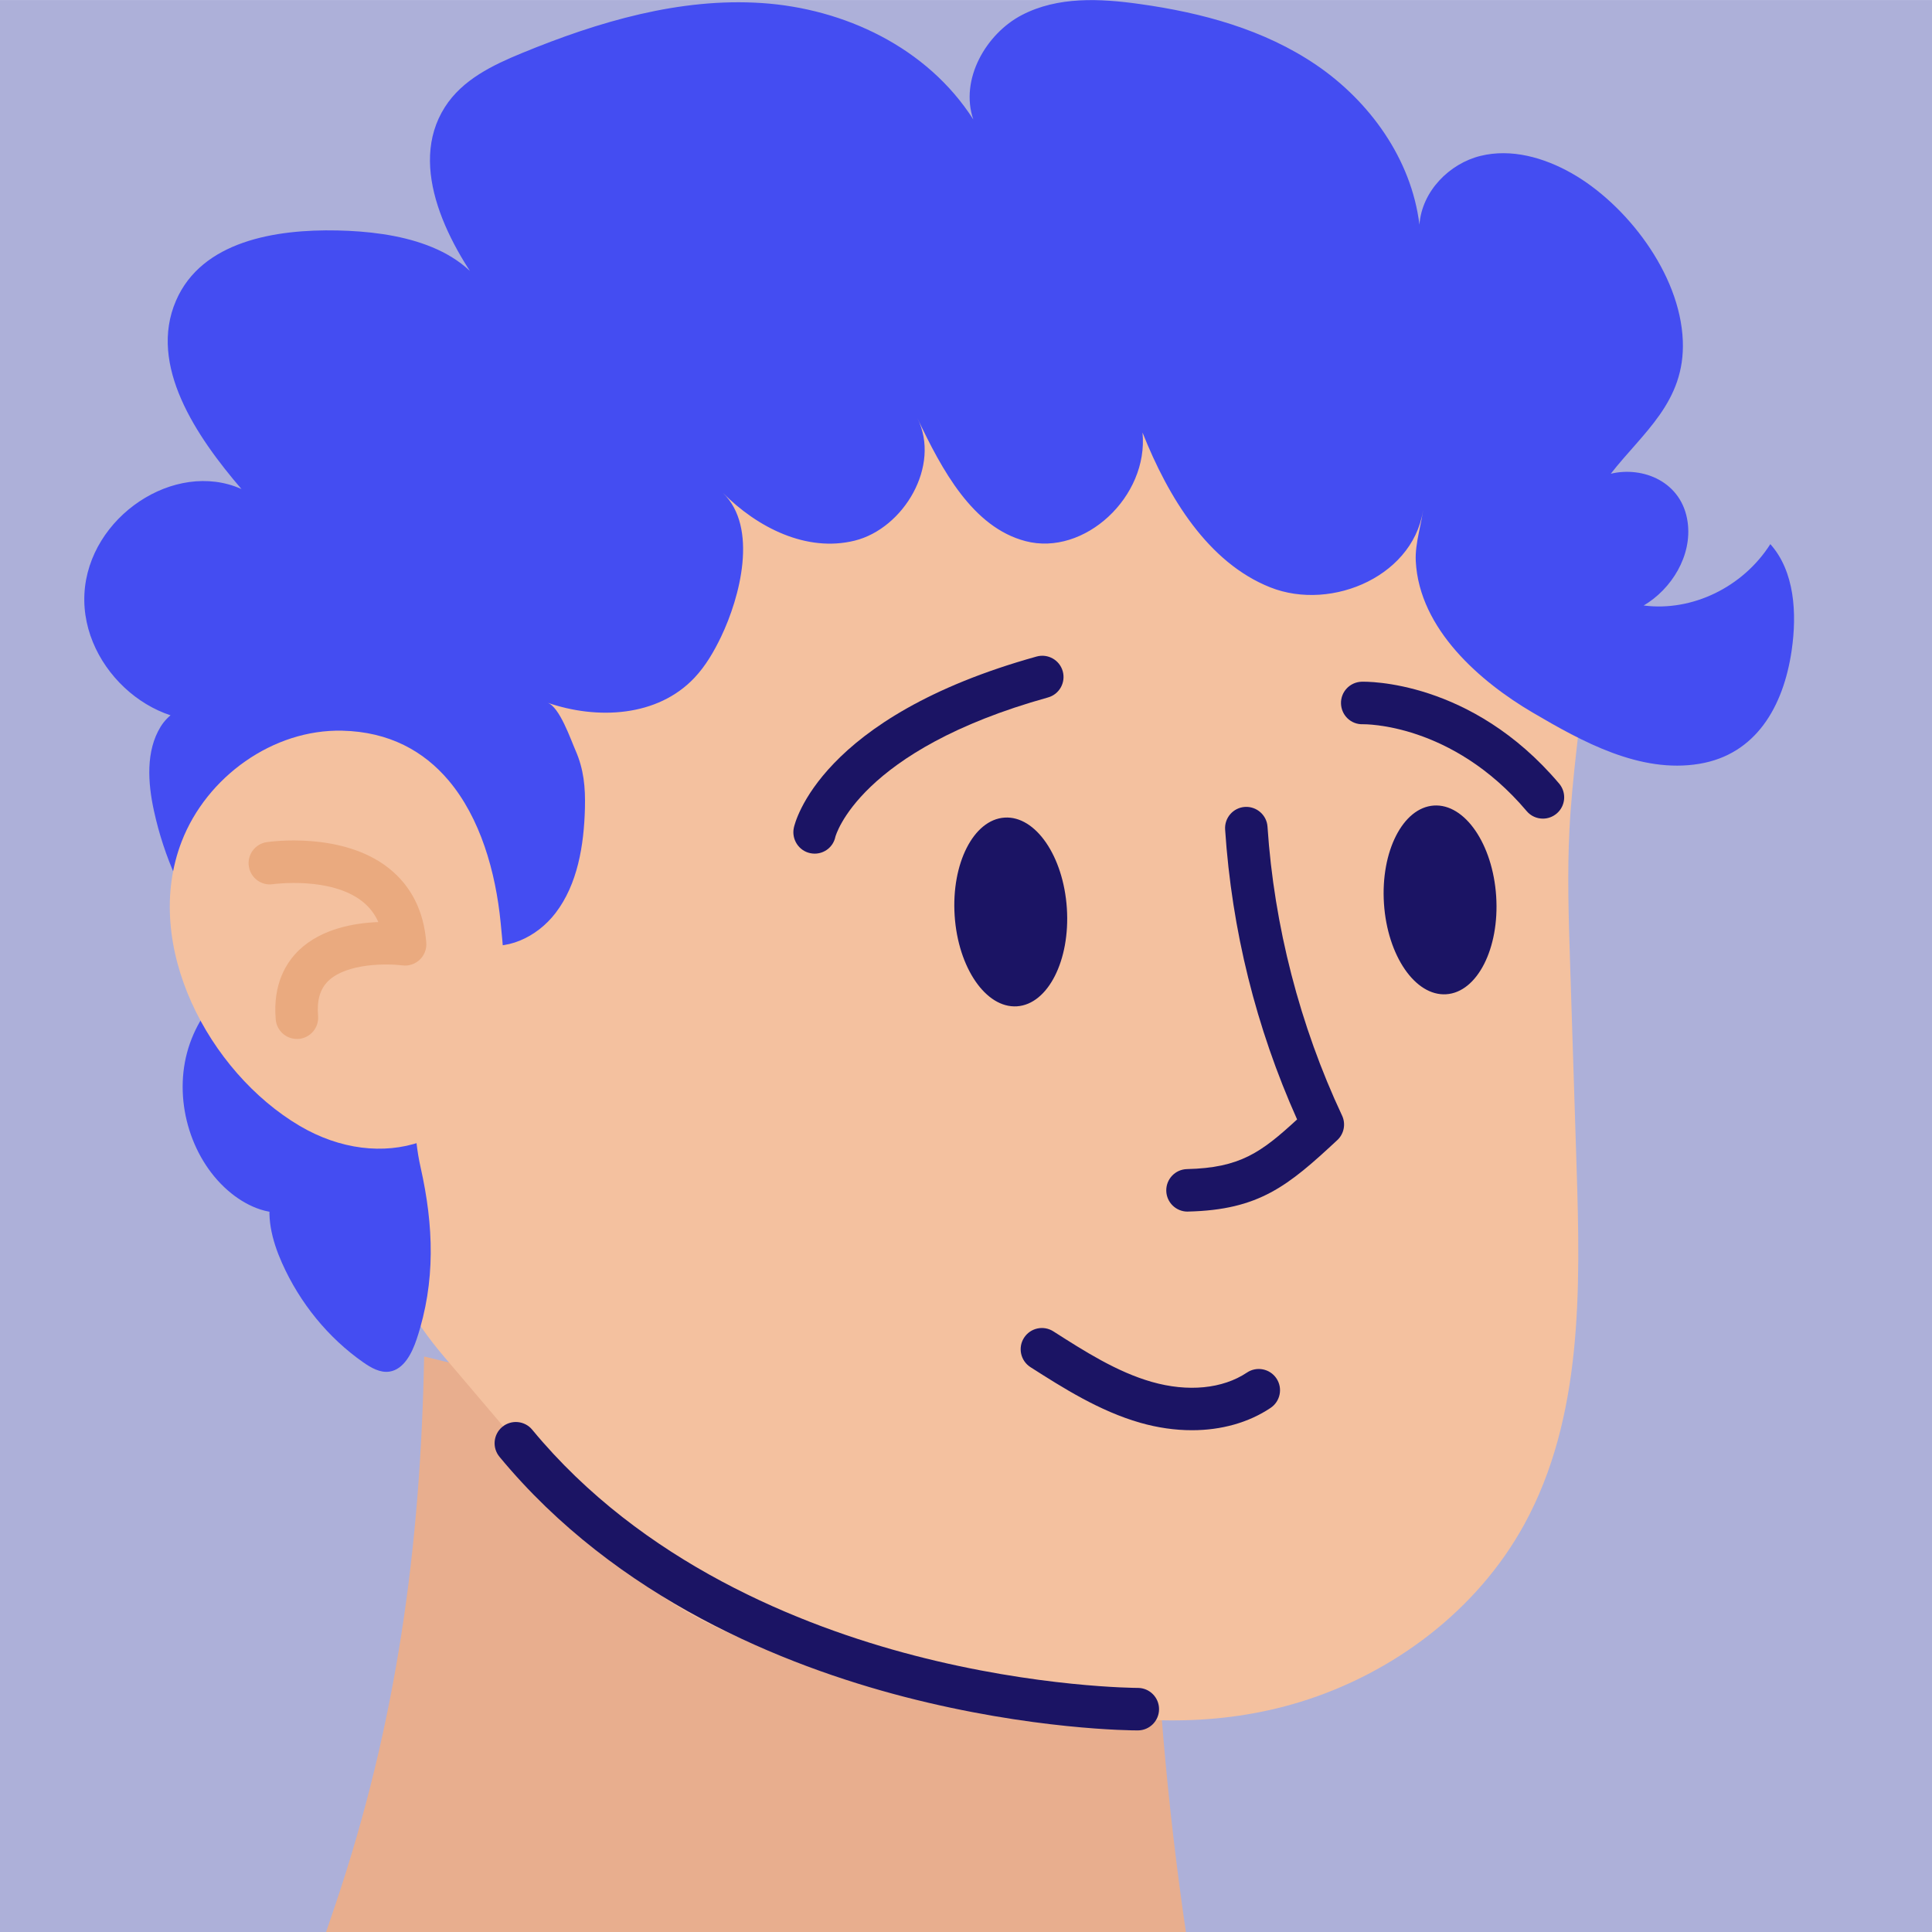
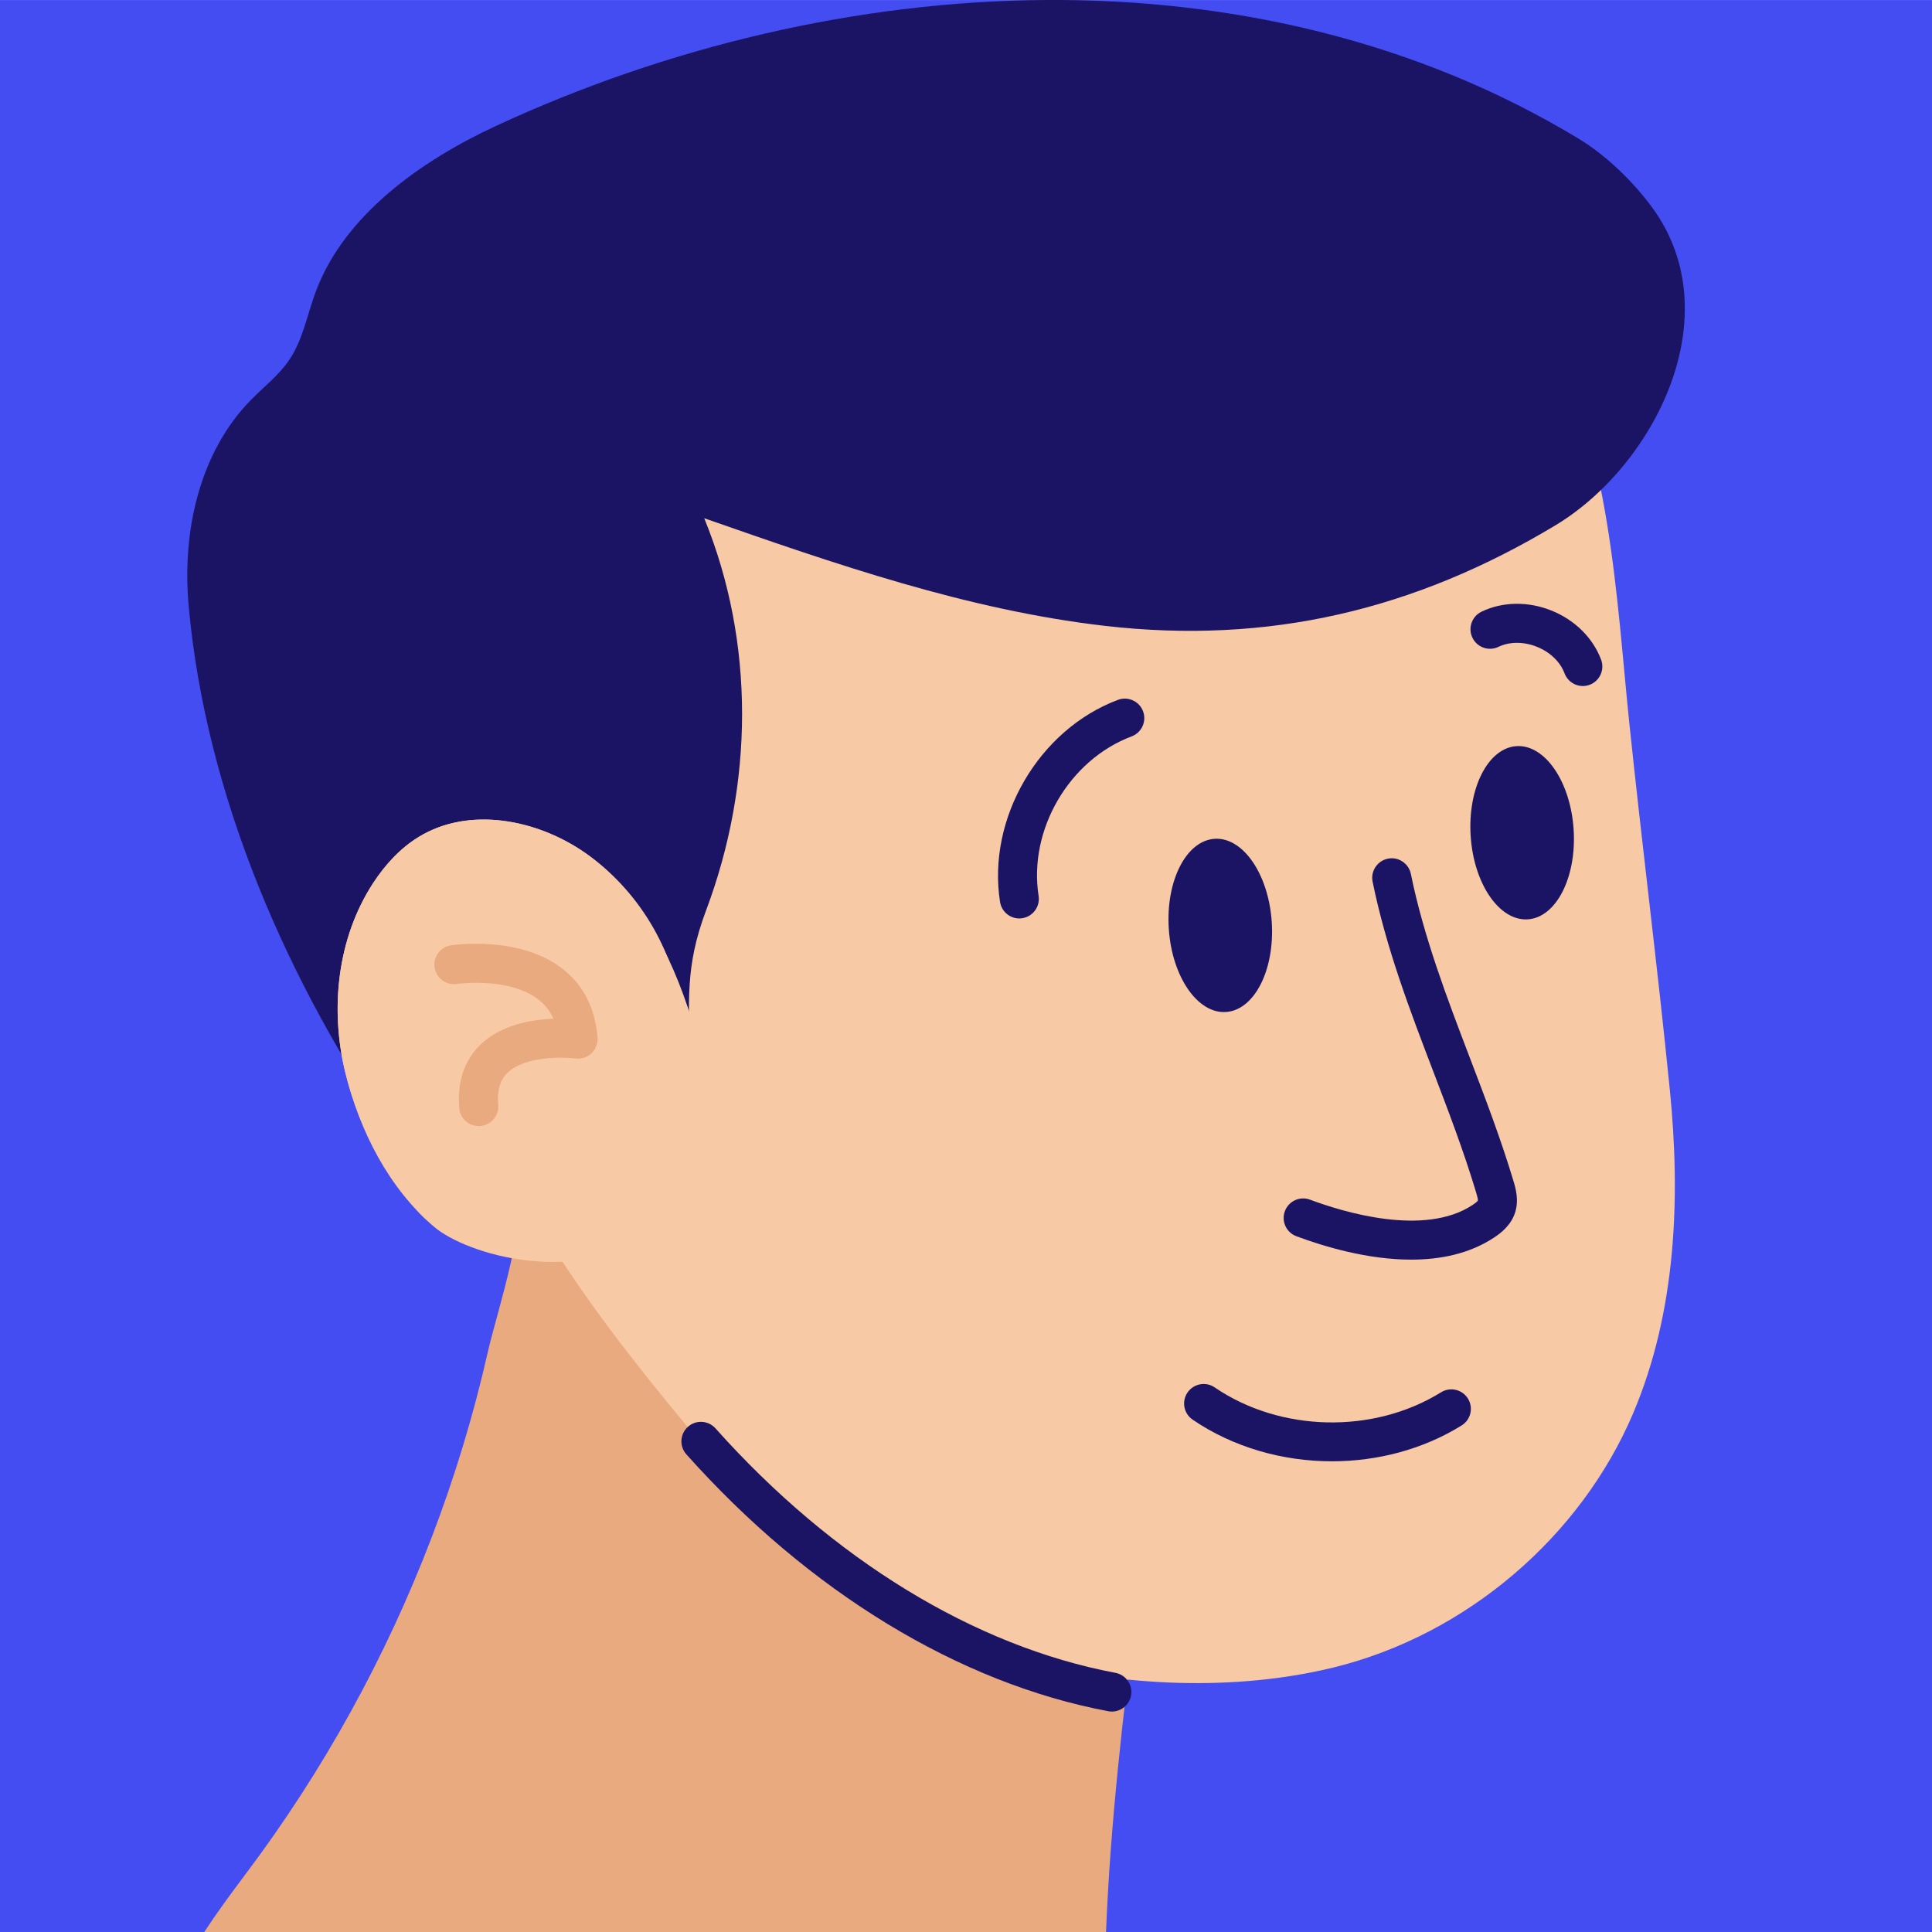
<svg xmlns="http://www.w3.org/2000/svg" width="500" height="500" viewBox="0 0 500 500" fill="none">
-   <path d="M500 0.01H0V500.01H500V0.01Z" fill="#ADB0D9" />
-   <path d="M306.91 500.01H84.39C85.18 497.66 85.99 495.32 86.78 492.98C102.66 445.93 108.85 400.38 109.76 351.06C166.1 365.4 225.27 359.25 283.4 358.65C305.03 358.43 297.76 375.36 298.04 391.11C298.38 410.8 299.4 430.48 301.1 450.1C302.54 466.79 304.48 483.44 306.91 500.01Z" fill="#ADB0D9" />
-   <path d="M306.91 500.01H84.39C85.18 497.66 85.99 495.32 86.78 492.98C102.66 445.93 108.85 400.38 109.76 351.06C166.1 365.4 225.27 359.25 283.4 358.65C305.03 358.43 297.76 375.36 298.04 391.11C298.38 410.8 299.4 430.48 301.1 450.1C302.54 466.79 304.48 483.44 306.91 500.01Z" fill="#E8AE8E" />
-   <path d="M149.1 391.33C149.46 391.76 149.83 392.19 150.19 392.61C154.83 398.07 159.5 403.56 164.96 408.21C193.43 432.43 237.74 435.21 272.81 442.05C294.11 446.2 315.43 446.91 336.42 440.48C360.62 433.06 382.33 416.7 394.49 394.5C409.63 366.84 409.02 333.58 408.02 302.06C407.45 284.17 406.88 266.29 406.31 248.4C405.95 237.18 405.6 225.95 406.17 214.74C407.57 187.11 414.79 158.77 408.83 131.23C403.88 108.37 384.76 84.51 363.42 74.82C329.74 59.53 289.39 55.5 252.95 59.62C226.58 62.6 199.75 65.76 175.51 76.53C153.73 86.21 125.5 98.56 113.87 120.17C99.12 147.57 90.73 179.25 87.16 210.03C84.21 235.47 84.74 261.32 88.77 286.62C92.58 310.55 98.95 332.32 114.77 350.93C126.2 364.4 137.65 377.86 149.1 391.33Z" fill="#F4C19F" />
-   <path d="M307.33 313.56C304.35 313.56 301.9 311.18 301.83 308.19C301.76 305.15 304.16 302.63 307.2 302.56C320.91 302.24 326.38 298.27 335.69 289.71C325.05 265.94 318.79 240.72 317.06 214.68C316.86 211.65 319.15 209.03 322.18 208.83C325.19 208.64 327.83 210.92 328.03 213.95C329.73 239.59 336.4 265.44 347.32 288.7C348.34 290.86 347.84 293.43 346.09 295.06C333.35 306.92 325.85 313.13 307.45 313.55C307.42 313.56 307.38 313.56 307.33 313.56Z" fill="#1B1464" />
-   <path d="M263.185 260.433C271.204 259.907 276.987 248.548 276.102 235.062C275.216 221.576 267.998 211.07 259.979 211.596C251.961 212.122 246.178 223.482 247.063 236.968C247.948 250.454 255.166 260.96 263.185 260.433Z" fill="#1B1464" />
-   <path d="M374.291 257.312C382.31 256.786 388.093 245.427 387.208 231.941C386.322 218.455 379.104 207.949 371.085 208.475C363.067 209.001 357.284 220.361 358.169 233.847C359.054 247.333 366.272 257.839 374.291 257.312Z" fill="#1B1464" />
-   <path d="M399.3 211.86C397.74 211.86 396.18 211.2 395.1 209.91C375.72 186.99 352.94 187.44 352.72 187.43C349.65 187.54 347.15 185.14 347.05 182.1C346.95 179.06 349.34 176.53 352.38 176.43C353.52 176.4 380.73 175.86 403.51 202.8C405.47 205.12 405.18 208.59 402.86 210.55C401.81 211.43 400.55 211.86 399.3 211.86Z" fill="#1B1464" />
-   <path d="M210.84 220.92C210.46 220.92 210.08 220.88 209.69 220.8C206.72 220.18 204.82 217.22 205.44 214.25C205.68 213.09 212.05 185.56 268.27 169.91C271.2 169.1 274.23 170.81 275.04 173.73C275.85 176.66 274.14 179.69 271.22 180.5C222.24 194.14 216.25 216.36 216.19 216.58C215.64 219.18 213.38 220.92 210.84 220.92Z" fill="#1B1464" />
-   <path d="M308.47 370.14C304.12 370.14 299.6 369.5 295.06 368.2C284.49 365.17 275.03 359.14 266.69 353.82C264.13 352.19 263.38 348.78 265.01 346.23C266.64 343.67 270.04 342.92 272.6 344.55C280.68 349.71 289.04 355.05 298.07 357.63C307.44 360.31 316.42 359.43 322.71 355.22C325.23 353.53 328.65 354.21 330.34 356.73C332.03 359.25 331.35 362.67 328.83 364.36C323.13 368.18 316.07 370.14 308.47 370.14Z" fill="#1B1464" />
-   <path d="M108.86 302.15C105.05 285.33 109.26 266.31 110.09 249.17C110.2 247 110.39 244.61 111.83 243.08C114.75 239.97 119.52 242.75 123.46 244.05C130.76 246.45 138.95 242.59 143.78 236.28C149.48 228.84 151.13 218.78 151.38 209.17C151.52 203.73 151.08 199.09 148.95 194.22C147.66 191.29 144.83 182.95 141.69 181.86C154.56 186.3 170.18 185.56 179.75 175.38C182.61 172.34 184.77 168.63 186.61 164.8C191.5 154.6 196.31 136.49 187.08 127.55C195.99 136.52 208.72 143 221.18 139.92C233.89 136.77 243.54 120.5 237.42 108.22C243.77 121.63 251.71 136.45 265.39 140.04C280.61 144.04 297.3 128.56 295.68 111.94C302.38 128.78 312.65 145.6 328.73 152C344.8 158.4 366.83 148.78 368.48 130.57C368.04 135.35 366.16 140.46 366.4 145.21C367.3 162.91 383.25 176.53 396.62 184.39C409.42 191.91 424.45 200.24 439.81 197.67C454.34 195.25 461.54 183.01 463.68 168.34C465.08 158.73 464.46 147.86 458.16 140.82C451.08 151.96 437.92 158.33 425.39 156.7C432.6 152.45 437.97 143.8 436.76 135.12C435.32 124.69 425.23 120.6 416.87 122.6C425.19 111.94 436.13 104.01 435.51 88.19C434.82 70.64 420.68 52.75 406.81 44.87C399.58 40.76 391.11 38.38 383.13 40.35C375.15 42.32 367.98 49.44 367.35 58.15C365.26 41.05 354.35 26.16 340.73 16.87C327.11 7.58 310.99 3.28 294.95 1.04C284.69 -0.4 273.78 -0.95 264.48 3.88C255.18 8.71 248.35 20.56 251.89 30.92C239.92 12.19 218.39 2.2 197.17 0.79C175.95 -0.62 154.91 5.58 135.07 13.74C127.52 16.85 119.66 20.6 115.12 27.74C105.31 43.18 116.06 63.73 127.27 78.03C120.59 63.35 102.6 59.97 87.3 59.64C71.35 59.3 52.23 62.37 45.55 77.81C38.3 94.55 50.82 112.97 62.49 126.56C45.24 118.85 22.88 133.77 21.85 153.68C20.82 173.59 41.5 191.05 59.45 185.4C55.1 179.51 45.41 181.81 41.56 188.09C37.71 194.36 38.25 202.58 39.85 209.88C42.44 221.75 47.47 233.01 54.47 242.65C59.86 250.07 71.76 256.02 76.16 247.89C63.44 249.13 51.91 259.32 48.41 272.42C44.91 285.51 49.68 300.66 59.88 308.85C64.41 312.49 70.26 314.84 75.77 313.42C81.28 312 85.84 305.86 84.45 300C78.92 297.53 72.33 302.23 70.49 308.31C68.65 314.39 70.4 321.06 72.97 326.83C77.6 337.24 84.96 346.24 93.99 352.56C96.04 353.99 98.38 355.34 100.8 354.97C104.49 354.41 106.61 350.26 107.85 346.52C112.79 331.66 112.23 317.17 108.86 302.15Z" fill="#444DF2" />
-   <path d="M116.08 201.96C109.69 194.41 100.76 189.38 88.57 189.1C70.66 188.69 53.51 201.03 47.03 217.74C36.6 244.65 54.04 277.49 77.55 291.37C98.43 303.69 122.94 296.51 129.03 272.14C131.73 261.33 130.67 249.99 129.58 238.9C128.28 225.54 124.28 211.66 116.08 201.96Z" fill="#F4C19F" />
-   <path d="M76.83 268.88C74.01 268.88 71.61 266.72 71.36 263.86C70.55 254.54 74.2 248.94 77.4 245.88C83.23 240.31 91.74 238.86 97.91 238.63C96.98 236.52 95.62 234.76 93.81 233.32C85.59 226.78 70.81 228.8 70.66 228.82C67.66 229.29 64.85 227.21 64.4 224.21C63.94 221.21 66.01 218.4 69.01 217.95C69.8 217.83 88.58 215.12 100.65 224.71C106.43 229.31 109.69 235.79 110.32 243.96C110.45 245.61 109.82 247.24 108.62 248.38C107.41 249.52 105.76 250.05 104.11 249.84C100.45 249.37 89.86 249.17 84.98 253.85C82.84 255.91 81.97 258.87 82.32 262.91C82.58 265.94 80.34 268.6 77.32 268.87C77.15 268.87 76.99 268.88 76.83 268.88Z" fill="#EAAA7F" />
-   <path d="M294.44 447.83C292.89 447.83 267.07 447.69 233.98 439.12C202.98 431.09 159.64 413.79 129.26 377.01C127.33 374.67 127.66 371.2 130 369.27C132.34 367.34 135.81 367.67 137.74 370.01C166.18 404.44 207.12 420.76 236.45 428.4C268.52 436.75 294.14 436.83 294.46 436.83C297.5 436.83 299.96 439.29 299.96 442.32C299.96 445.36 297.51 447.82 294.47 447.83C294.47 447.83 294.46 447.83 294.44 447.83Z" fill="#1B1464" />
+   <path d="M500 0.01H0V499.998H500V0.01Z" fill="#444DF2" />
+   <path d="M294.15 415.7C290.68 443.55 287.35 471.849 286.24 499.998H52.87C55.94 495.288 59.58 490.308 63.66 484.879C83.69 458.269 99.92 428.81 111.79 397.691C117.72 382.141 122.57 366.161 126.24 349.922C128.8 338.652 137.34 314.182 133.51 303.073C135.7 309.433 138.79 315.312 142.58 320.742C154.57 337.912 173.58 350.422 193.34 358.321C219.35 368.711 247.41 372.721 274.33 380.451C279.96 382.071 285.82 384.031 289.75 388.381C296.13 395.461 295.33 406.24 294.15 415.7Z" fill="#444DF2" />
+   <path d="M294.15 415.7C290.68 443.55 287.35 471.849 286.24 499.998H52.87C55.94 495.288 59.58 490.308 63.66 484.879C83.69 458.269 99.92 428.81 111.79 397.691C117.72 382.141 122.57 366.161 126.24 349.922C128.8 338.652 137.34 314.182 133.51 303.073C135.7 309.433 138.79 315.312 142.58 320.742C154.57 337.912 173.58 350.422 193.34 358.321C219.35 368.711 247.41 372.721 274.33 380.451C279.96 382.071 285.82 384.031 289.75 388.381C296.13 395.461 295.33 406.24 294.15 415.7Z" fill="#EAAA7F" />
+   <path d="M105.87 182.036C105.55 160.156 107.87 137.997 117.98 118.347C135.32 84.618 173.36 63.708 212.01 56.389C250.67 49.069 290.42 53.349 329.35 57.949C352.74 60.718 387.62 64.938 400.17 86.368C416.76 114.667 418.37 155.516 421.67 187.186C424.97 218.855 429 250.444 432.16 282.133C434.93 309.923 433.86 339.422 422.62 365.841C409.19 397.421 379.79 423.1 344.93 431.59C295.34 443.66 227.62 427.95 195.71 390.321C172.28 362.692 146.02 332.572 130.51 300.153C114.56 266.814 108.07 229.895 106.25 193.355C106.06 189.596 105.92 185.816 105.87 182.036Z" fill="#F7C9A4" />
+   <path d="M141.51 317.272C134.4 318.072 127.42 317.393 121.03 314.073C113.21 310.013 107.76 302.623 102.75 295.383C74.68 254.874 53.23 206.145 48.81 156.606C47.12 137.617 51.55 117.187 64.89 103.557C68.29 100.088 72.23 97.078 74.93 93.038C78.49 87.718 79.55 81.168 81.83 75.178C89.34 55.408 109.24 41.449 128.42 32.559C216.67 -8.34 325.46 -14.48 408.64 35.949C415.7 40.229 422.68 47.019 427.56 53.669C448.06 81.618 428.07 120.607 402.52 135.967C366.17 157.826 328.33 166.866 285.9 161.966C250.28 157.846 216.1 145.946 182.25 134.117C195.48 166.466 194.98 202.995 182.76 235.534C177.09 250.644 178.49 258.884 178.34 274.633C178.25 283.803 178.61 305.393 167.82 309.673C159.45 312.993 150.38 316.283 141.51 317.272Z" fill="#1B1464" />
+   <path d="M151.38 220.685C178.18 239.274 186.44 285.653 187.12 316.032C187.15 317.452 187.17 318.932 187.8 320.212C189.83 324.402 161.22 325.862 158.9 325.882C147.61 325.992 136.31 324.802 125.29 322.322C113.33 319.632 109.69 316.482 102.58 306.193C96.61 297.553 91.94 287.973 89.42 277.763C85.33 261.194 87.26 242.794 96.59 228.514C99.68 223.785 103.59 219.505 108.41 216.565C121.41 208.655 138.87 212.005 151.38 220.685Z" fill="#F7C9A4" />
+   <path d="M172.08 318.042C149.13 333.652 120.53 324.432 112.42 317.562C100.61 307.553 93.07 292.623 89.41 277.773C85.32 261.204 87.25 242.804 96.58 228.524C99.67 223.795 103.58 219.515 108.4 216.575C121.4 208.655 138.86 212.015 151.38 220.685C165.05 230.164 174.41 245.614 176.49 262.124" fill="#F7C9A4" />
+   <path d="M317.277 261.907C324.634 261.424 329.94 250.998 329.128 238.62C328.315 226.242 321.692 216.599 314.335 217.082C306.977 217.565 301.671 227.991 302.484 240.369C303.296 252.747 309.919 262.389 317.277 261.907Z" fill="#1B1464" />
+   <path d="M395.401 237.925C402.758 237.442 408.064 227.017 407.252 214.639C406.439 202.261 399.816 192.618 392.459 193.101C385.101 193.584 379.795 204.009 380.608 216.387C381.42 228.765 388.043 238.408 395.401 237.925Z" fill="#1B1464" />
+   <path d="M365.22 325.992C354.04 325.992 342.86 322.682 335.49 319.933C332.88 318.953 331.55 316.053 332.53 313.433C333.51 310.823 336.42 309.493 339.03 310.473C347.51 313.643 368.59 320.123 381.08 311.863C382.08 311.203 382.39 310.843 382.48 310.713C382.51 310.233 382.13 308.963 381.96 308.403C378.78 297.833 374.76 287.323 370.88 277.164C364.9 261.514 358.72 245.324 355.23 228.185C354.67 225.455 356.44 222.785 359.17 222.225C361.9 221.665 364.57 223.435 365.13 226.165C368.46 242.494 374.49 258.284 380.32 273.564C384.27 283.893 388.35 294.583 391.64 305.493C392.22 307.403 393.18 310.593 392.07 313.913C391 317.123 388.47 319.083 386.66 320.283C380.29 324.482 372.76 325.992 365.22 325.992Z" fill="#1B1464" />
+   <path d="M263.79 237.694C261.35 237.694 259.2 235.914 258.81 233.424C255.42 211.795 268.82 188.816 289.32 181.126C291.93 180.146 294.84 181.466 295.82 184.076C296.8 186.686 295.48 189.596 292.87 190.575C276.69 196.645 266.11 214.785 268.79 231.855C269.22 234.604 267.34 237.194 264.58 237.624C264.31 237.674 264.05 237.694 263.79 237.694Z" fill="#1B1464" />
+   <path d="M409.63 177.546C407.59 177.546 405.67 176.296 404.91 174.276C403.78 171.266 401.16 168.756 397.74 167.386C394.32 166.016 390.69 166.026 387.79 167.406C385.28 168.616 382.26 167.546 381.06 165.036C379.85 162.526 380.92 159.506 383.43 158.296C388.87 155.686 395.46 155.586 401.5 158.006C407.54 160.426 412.23 165.056 414.36 170.706C415.34 173.316 414.03 176.226 411.42 177.216C410.83 177.436 410.22 177.546 409.63 177.546Z" fill="#1B1464" />
+   <path d="M344.71 378.182C331.94 378.182 319.16 374.572 308.65 367.402C306.35 365.832 305.75 362.692 307.33 360.382C308.9 358.082 312.04 357.482 314.35 359.052C331.35 370.652 355.45 371.182 372.95 360.322C375.32 358.852 378.43 359.582 379.9 361.952C381.37 364.322 380.64 367.432 378.27 368.902C368.29 375.102 356.5 378.182 344.71 378.182Z" fill="#1B1464" />
+   <path d="M287.75 442.95C287.44 442.95 287.13 442.92 286.81 442.86C248.16 435.59 209.38 411.98 177.63 376.381C175.77 374.301 175.96 371.111 178.04 369.251C180.12 367.391 183.31 367.581 185.17 369.661C215.45 403.6 252.21 426.08 288.68 432.93C291.42 433.45 293.22 436.08 292.71 438.82C292.25 441.26 290.13 442.95 287.75 442.95Z" fill="#1B1464" />
+   <path d="M123.88 291.423C121.29 291.423 119.08 289.443 118.86 286.813C118.12 278.253 121.46 273.114 124.4 270.304C129.75 265.194 137.56 263.854 143.23 263.644C142.38 261.714 141.14 260.104 139.49 258.794C131.89 252.724 118.34 254.624 118.21 254.644C115.46 255.044 112.89 253.144 112.48 250.394C112.07 247.644 113.96 245.074 116.71 244.654C117.44 244.544 134.68 242.054 145.76 250.864C151.07 255.084 154.06 261.034 154.63 268.534C154.75 270.054 154.17 271.544 153.07 272.594C151.96 273.644 150.44 274.123 148.93 273.934C145.57 273.504 135.85 273.314 131.37 277.613C129.4 279.503 128.6 282.223 128.93 285.933C129.17 288.713 127.12 291.163 124.34 291.403C124.18 291.413 124.03 291.423 123.88 291.423Z" fill="#EAAA7F" />
</svg>
